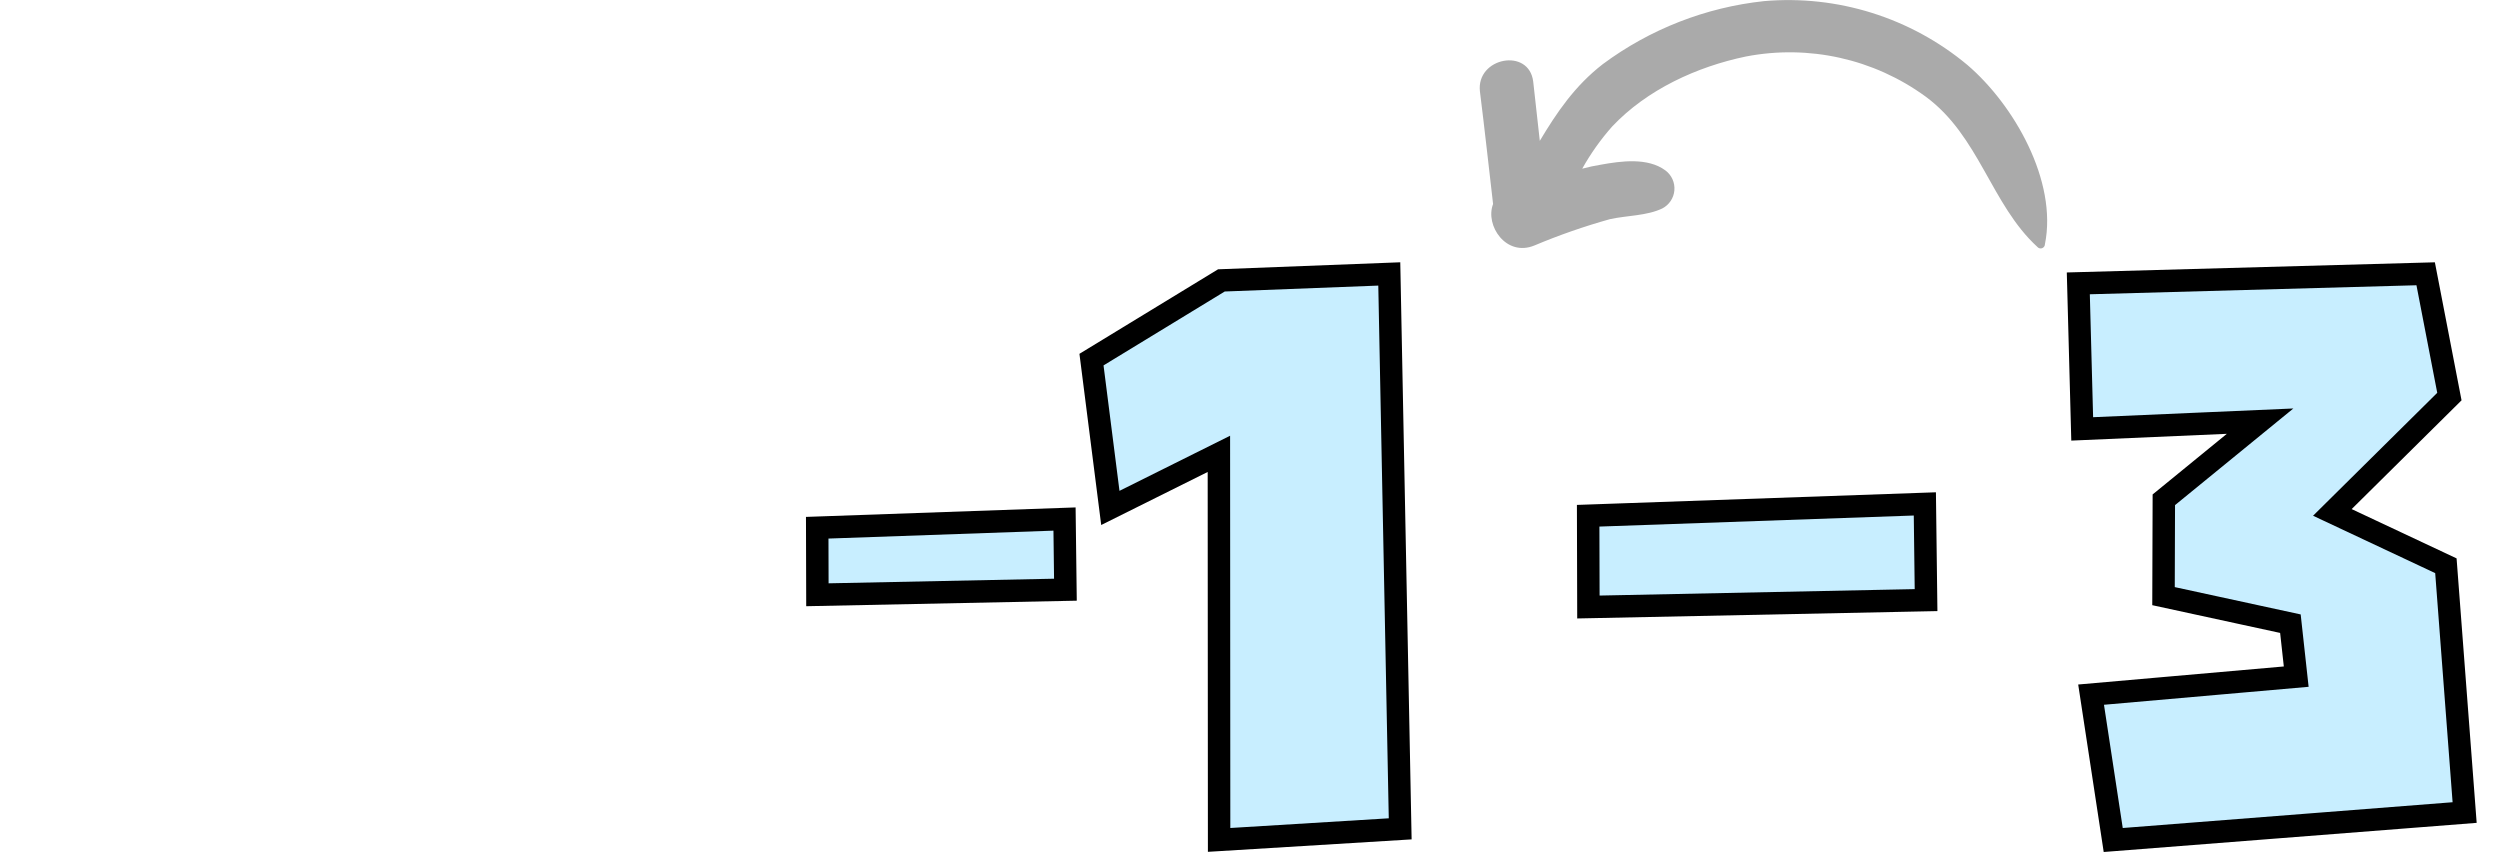
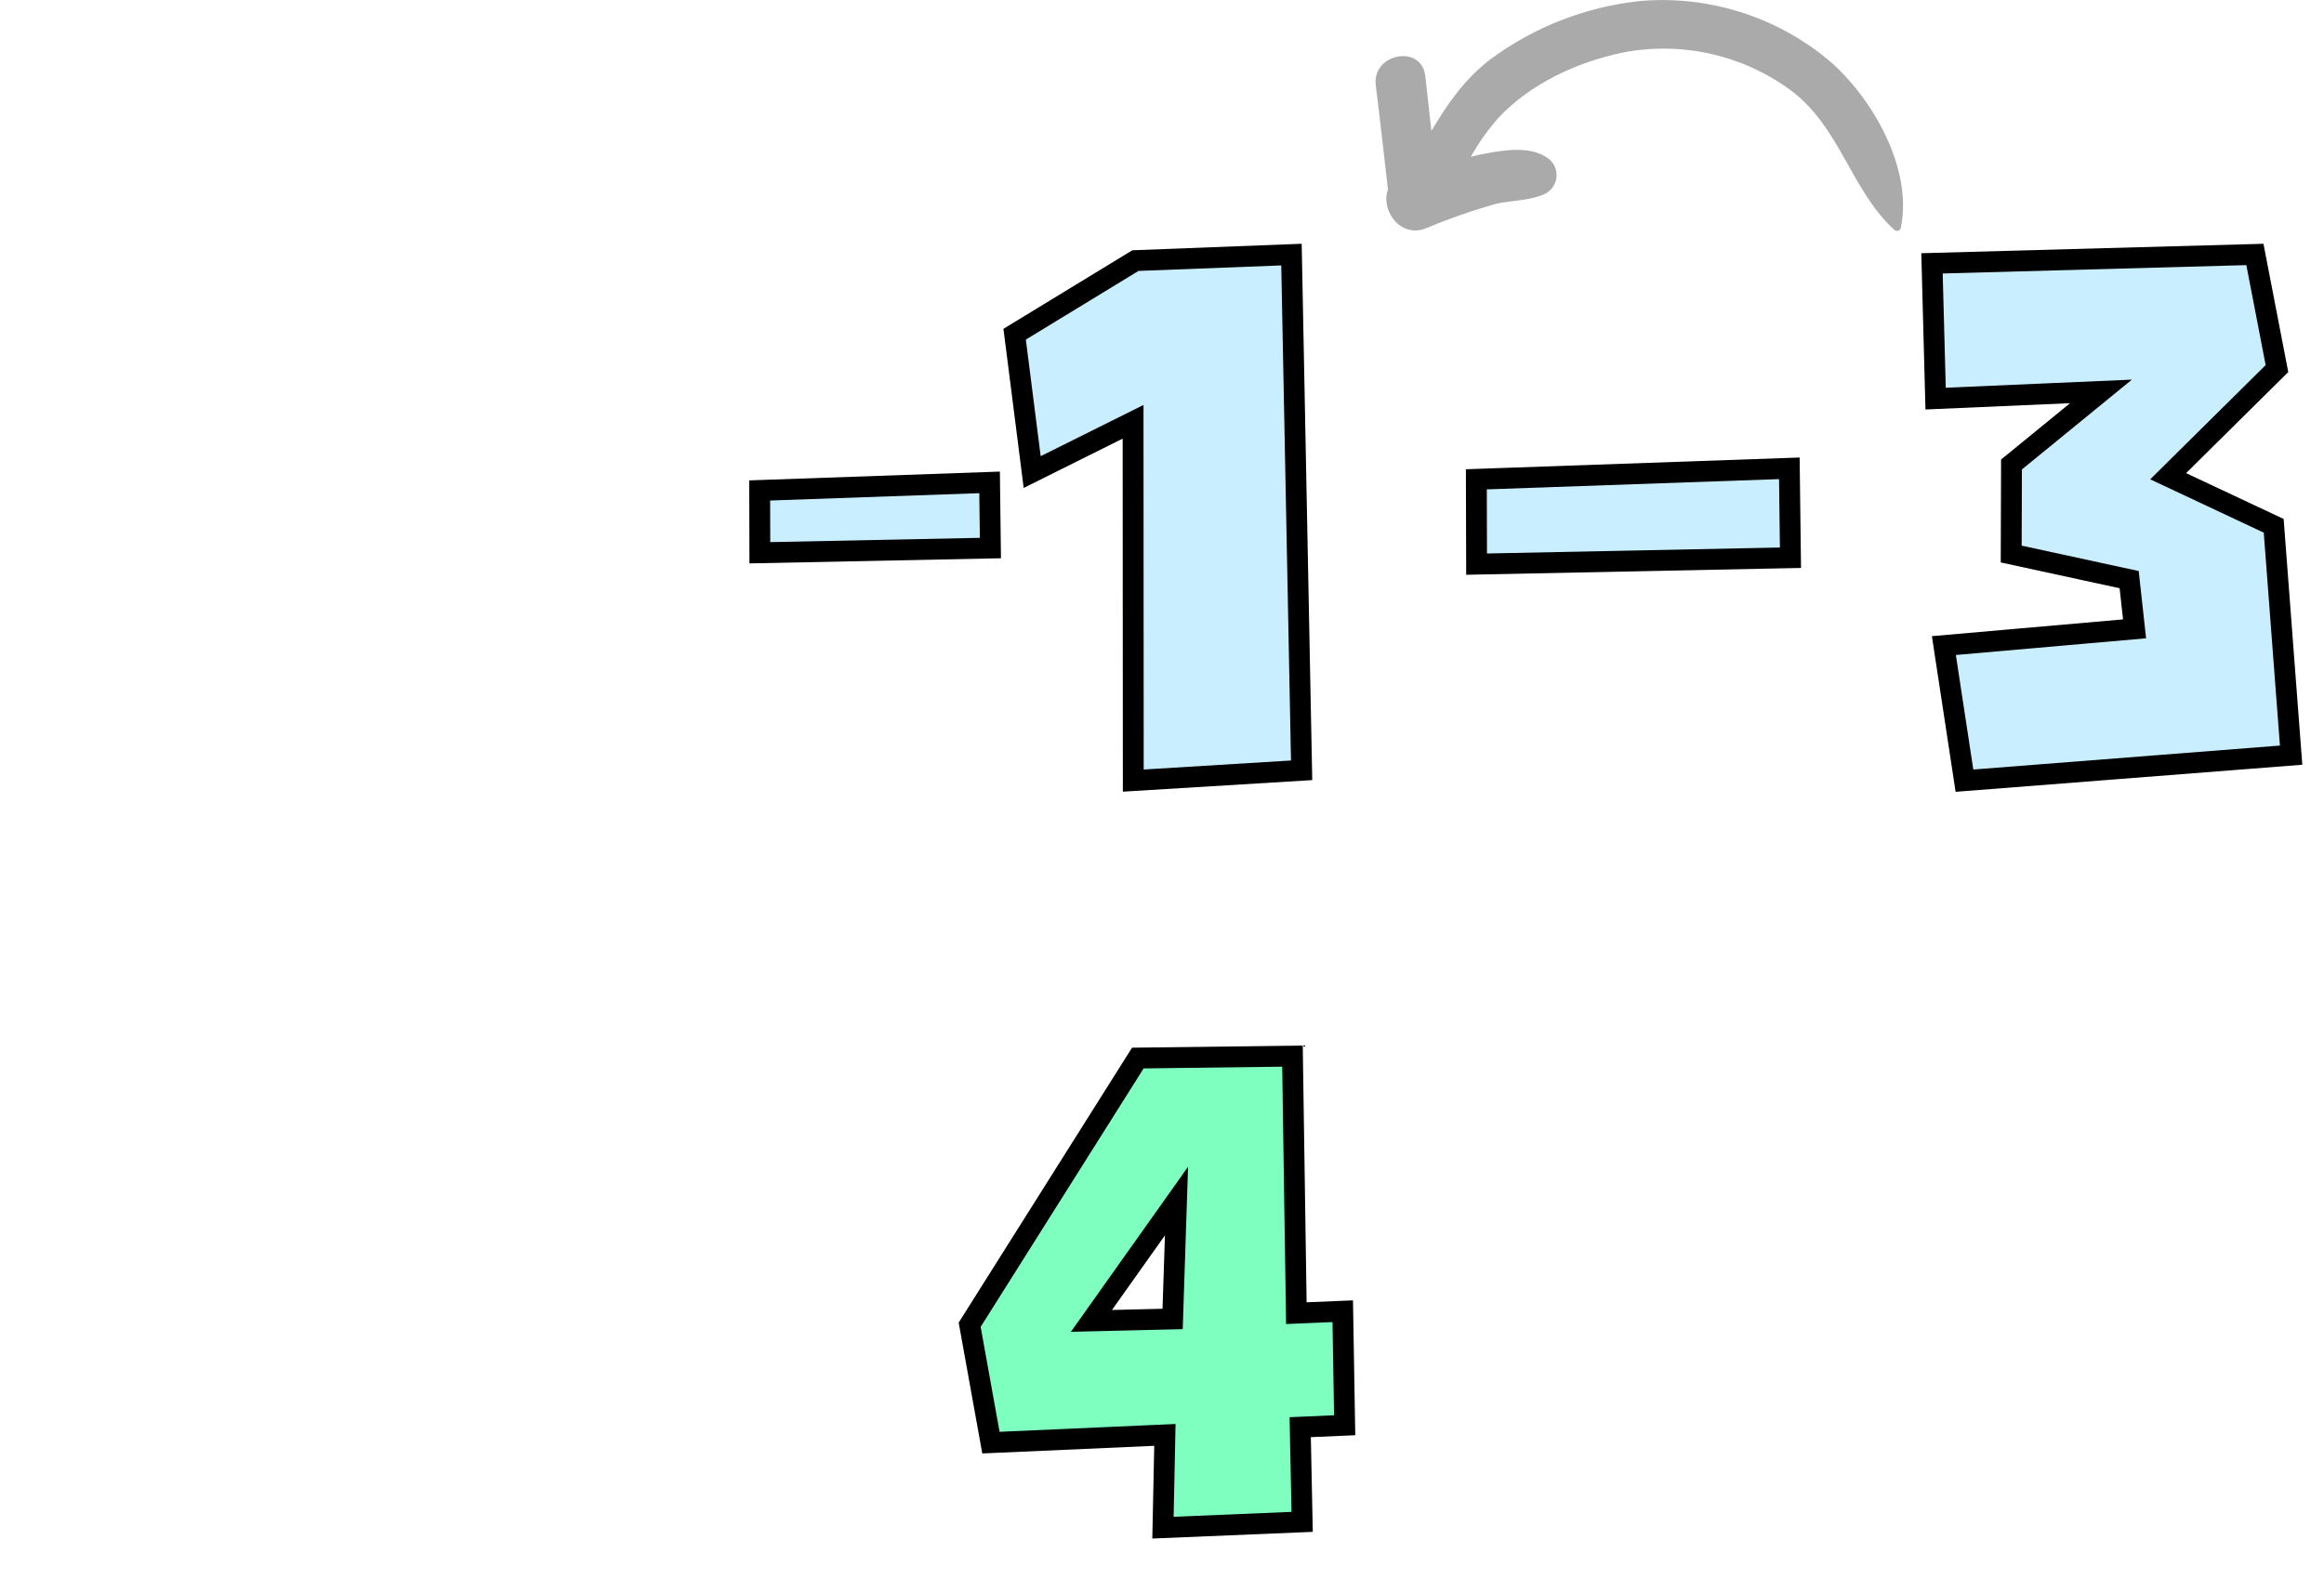
- <svg xmlns="http://www.w3.org/2000/svg" id="sample-03-01" width="780.0" height="270.0" version="1.1" viewBox="0 0 780.0 270.0">
+ <svg xmlns="http://www.w3.org/2000/svg" id="sample-03-01" width="780.0" height="530.0" version="1.1" viewBox="0 0 780.0 530.0">
  <svg x="460" width="180" height="78" viewBox="0 0 86 38">
    <path d="M8.29,37.31a96.67,96.67,0,0,1,11.48-4c2.54-.56,5.6-.5,7.94-1.62a3.42,3.42,0,0,0,.49-5.78c-2.69-2-6.76-1.43-9.81-.88a28.1,28.1,0,0,0-2.84.61,36.41,36.41,0,0,1,4.54-6.4C25.38,13.62,33,10.13,40.43,8.59a35.05,35.05,0,0,1,27.3,6.08c8.18,6,9.95,16.4,17,22.86a.65.65,0,0,0,1.15-.41c1.94-9.59-4.71-21.2-11.79-27.25A42.52,42.52,0,0,0,43.19.17a50.07,50.07,0,0,0-24.5,9.57c-4.28,3.31-7,7.35-9.59,11.67l-1-9C7.47,7.18-.59,8.73,0,13.9c.71,5.66,1.34,11.44,2,17.11C.74,34.29,4,39.09,8.29,37.31Z" fill="#aaaaaa" />
  </svg>
  <svg x="250" y="80" width="90" height="190" viewBox="0 0 90 190">
    <path d="M82.133 81.939 L82.409 103.985 L5.029 105.567 L4.972 84.652 Z" fill="#c8eeff" stroke="#000000" stroke-linecap="square" stroke-width="7.0" stroke-linejoin="miter" />
  </svg>
  <svg x="320" y="80" width="140" height="190" viewBox="0 0 140 190">
    <path d="M113.456 5.468 L116.861 178.598 L60.362 182.052 L60.294 61.602 L26.429 78.474 L20.543 32.198 L61.078 7.485 Z" fill="#c8eeff" stroke="#000000" stroke-linecap="square" stroke-width="7.0" stroke-linejoin="miter" />
  </svg>
  <svg x="490" y="80" width="120" height="190" viewBox="0 0 120 190">
    <path d="M110.554 77.218 L110.93 107.233 L5.582 109.386 L5.505 80.912 Z" fill="#c8eeff" stroke="#000000" stroke-linecap="square" stroke-width="7.0" stroke-linejoin="miter" />
  </svg>
  <svg x="640" y="80" width="140" height="190" viewBox="0 0 140 190">
    <path d="M116.807 5.42 L124.211 43.732 L87.696 79.875 L123.118 96.515 L128.965 173.514 L19.327 182.079 L12.42 136.727 L76.419 131.111 L74.607 114.588 L35.017 105.997 L35.115 75.929 L65.15 51.4 L9.646 53.818 L8.434 8.41 Z" fill="#c8eeff" stroke="#000000" stroke-linecap="square" stroke-width="7.0" stroke-linejoin="miter" />
  </svg>
+   <svg x="320" y="340" width="140" height="190" viewBox="0 0 140 190">
+     <path d="M73.568 102.785 L74.866 63.21 L46.32 103.434 Z M115.09 100.839 L130.661 100.19 L131.31 138.468 L116.388 139.117 L117.037 170.907 L70.324 172.854 L70.973 141.712 L12.583 144.307 L5.446 104.732 L61.89 15.2 L113.793 14.551 Z" fill="#7effbf" stroke="#000000" stroke-linecap="square" stroke-width="7.0" stroke-linejoin="miter" />
+   </svg>
</svg>
